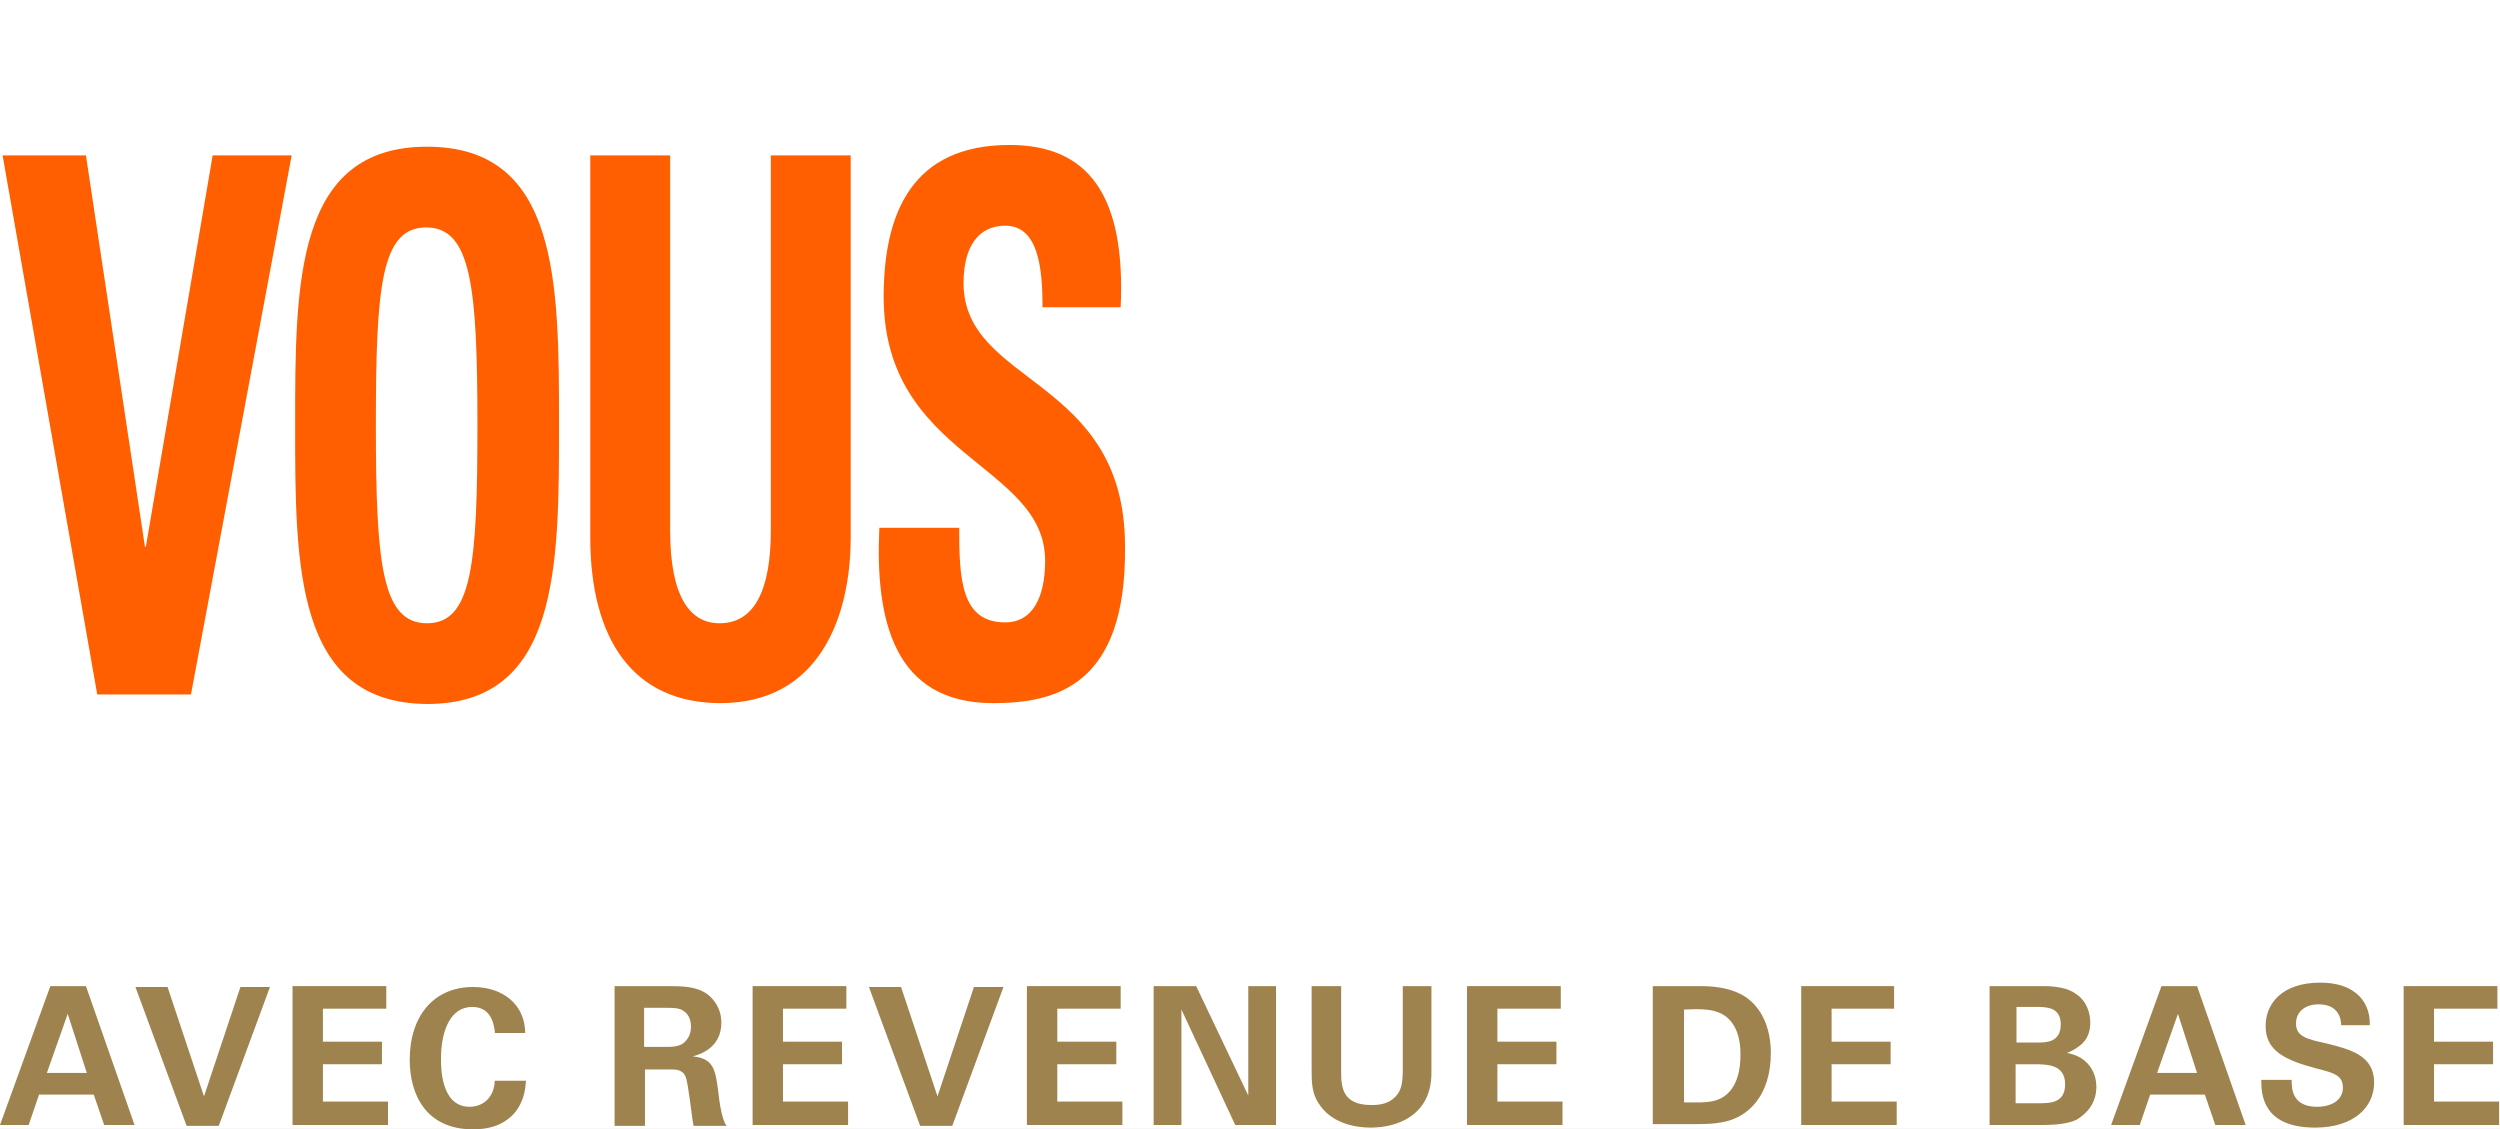
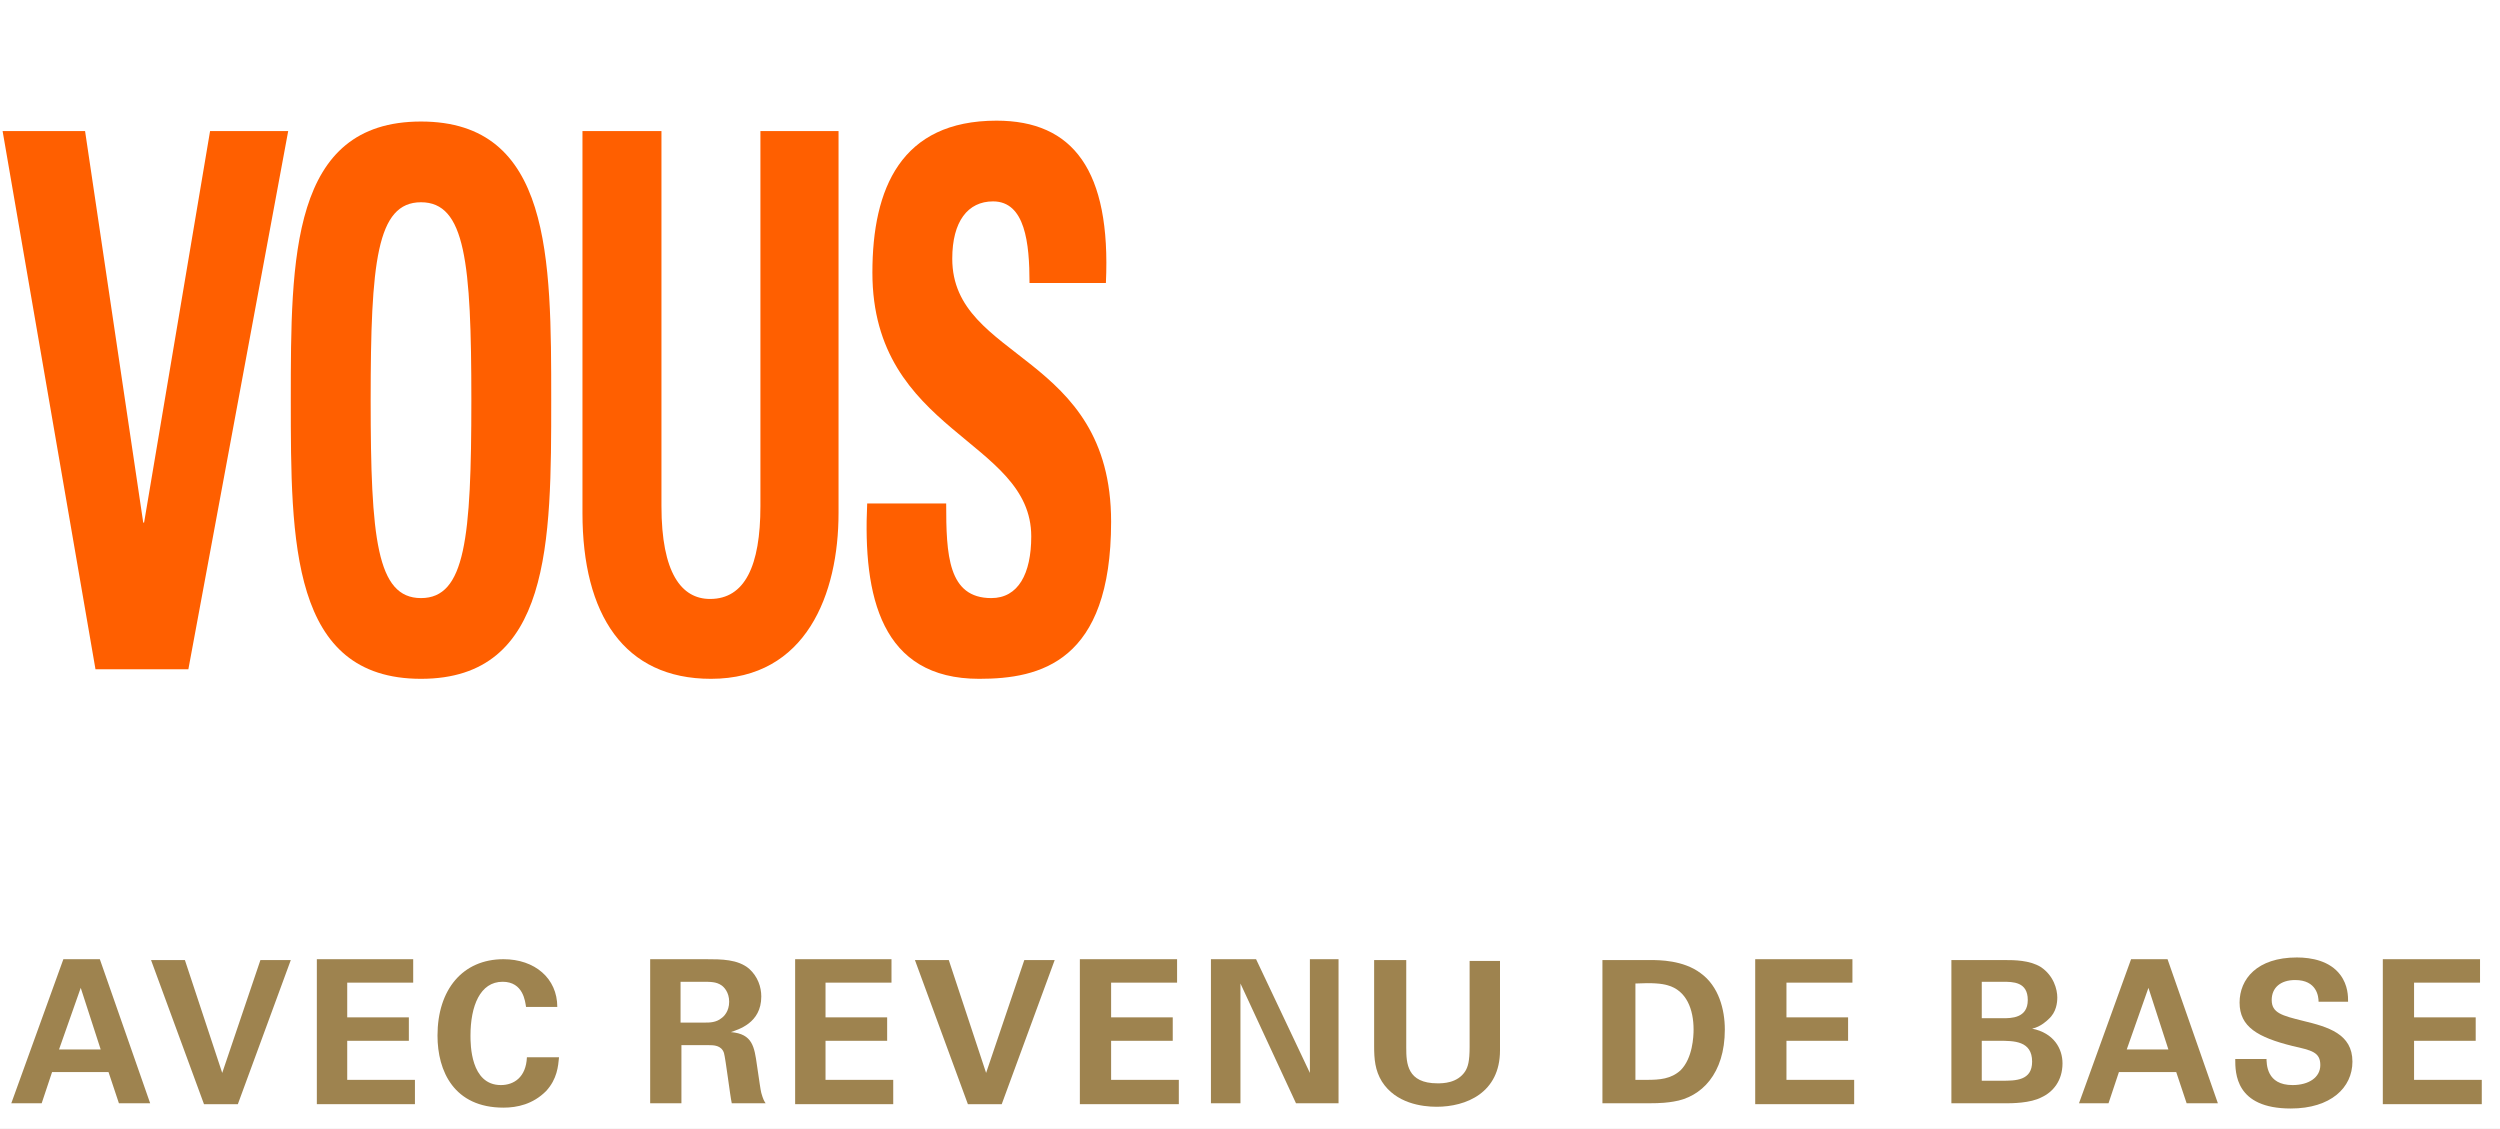
- <svg xmlns="http://www.w3.org/2000/svg" version="1.1" id="Ebene_1" x="0px" y="0px" width="288" height="130" viewBox="0 0 288 130" style="enable-background:new 0 0 288 130;" xml:space="preserve">
-   <style type="text/css">
- 	.st0{fill:#FFFFFF;}
- 	.st1{fill:#9E834F;}
- 	.st2{fill:#FF5F00;}
- </style>
-   <rect x="0" class="st0" width="288" height="130" />
+ <svg xmlns="http://www.w3.org/2000/svg" version="1.1" id="Ebene_1" x="0px" y="0px" width="288px" height="130px" viewBox="0 0 288 130" style="enable-background:new 0 0 288 130;" xml:space="preserve">
+   <rect style="fill:#FFFFFF;" width="288" height="130" />
  <g>
    <g>
-       <path class="st1" d="M9.9,113.6l5.6,16H12l-1.2-3.5H4.5l-1.2,3.5H0l5.8-16H9.9z M10,123.6l-2.2-6.8l-2.4,6.8H10z" />
-       <path class="st1" d="M19.3,113.7l4.2,12.6l4.2-12.6h3.4l-5.9,16h-3.7l-5.9-16H19.3z" />
-       <path class="st1" d="M33.8,113.6h10.7v2.6h-7.3v3.8h6.8v2.6h-6.8v4.3h7.5v2.7h-11V113.6z" />
-       <path class="st1" d="M57,118.8c-0.1-0.6-0.3-2.8-2.6-2.8c-2.5,0-3.6,2.7-3.6,6c0,1,0,5.5,3.3,5.5c1.4,0,2.8-0.9,2.9-3h3.6    c-0.1,1-0.2,2.4-1.4,3.8c-1.4,1.5-3.2,1.8-4.7,1.8c-5.5,0-7.3-4.1-7.3-8c0-5.1,2.8-8.4,7.3-8.4c3.5,0,6,2.1,6,5.3H57z" />
-       <path class="st1" d="M70.7,113.6h6.1c1.8,0,3.6,0,4.9,1.1c1,0.9,1.4,2,1.4,3.1c0,3-2.6,3.7-3.3,3.9c2.4,0.2,2.6,1.6,2.9,3.7    c0.2,1.9,0.4,2.7,0.5,3.1c0.2,0.7,0.3,0.9,0.5,1.2h-3.8c-0.2-0.9-0.6-4.9-0.9-5.6c-0.3-0.9-1.2-0.9-1.7-0.9h-3v6.5h-3.5V113.6z     M74.1,120.6h2.8c0.4,0,1.2,0,1.8-0.4c0.2-0.2,0.9-0.7,0.9-1.9c0-1.1-0.5-1.6-0.8-1.8c-0.5-0.4-1.2-0.4-2.3-0.4h-2.3V120.6z" />
-       <path class="st1" d="M86.8,113.6h10.7v2.6h-7.3v3.8h6.8v2.6h-6.8v4.3h7.5v2.7h-11V113.6z" />
-       <path class="st1" d="M103.8,113.7l4.2,12.6l4.2-12.6h3.4l-5.9,16H106l-5.9-16H103.8z" />
-       <path class="st1" d="M118.4,113.6h10.7v2.6h-7.3v3.8h6.8v2.6h-6.8v4.3h7.5v2.7h-11V113.6z" />
-       <path class="st1" d="M132.8,113.6h5l6,12.6v-12.6h3.2v16h-4.7l-6.2-13.3v13.3h-3.2V113.6z" />
-       <path class="st1" d="M154.5,113.6v9.8c0,1.8,0.1,3.9,3.5,3.9c0.6,0,2.2,0,3.1-1.4c0.3-0.5,0.5-1.1,0.5-2.7v-9.6h3.3v10    c0,4.8-3.8,6.3-7,6.3c-1.6,0-4.5-0.4-6-2.8c-0.8-1.2-0.8-2.5-0.8-3.9v-9.6H154.5z" />
-       <path class="st1" d="M169.1,113.6h10.7v2.6h-7.3v3.8h6.8v2.6h-6.8v4.3h7.5v2.7h-11V113.6z" />
-       <path class="st1" d="M190.5,113.6l5.3,0c0.9,0,3.6,0,5.5,1.4c2,1.5,2.7,4,2.7,6.3c0,4.9-2.6,7.5-5.7,8c-0.6,0.1-1.3,0.2-2.9,0.2    h-5V113.6z M194,127c0.4,0,1,0,1.4,0c1.5,0,2.7-0.1,3.7-1.1c1.4-1.4,1.4-3.7,1.4-4.5c0-2.3-0.8-4.3-2.9-4.9    c-0.7-0.2-1.6-0.3-3.6-0.2V127z" />
-       <path class="st1" d="M207.5,113.6h10.7v2.6H211v3.8h6.8v2.6H211v4.3h7.5v2.7h-11V113.6z" />
-       <path class="st1" d="M229.1,113.6h6c0.9,0,2.7,0,3.9,0.8c1.5,0.9,1.8,2.5,1.8,3.4c0,0.6-0.1,1.6-0.9,2.4c-0.1,0.1-0.9,0.8-1.8,1.1    v0c2.4,0.4,3.4,2.2,3.4,3.9c0,1.9-1.1,3.1-2.3,3.8c-1.2,0.6-3.4,0.6-4,0.6h-6V113.6z M232.3,120.1h2.4c1,0,2.7,0,2.7-2.1    c0-2-1.7-2-2.8-2h-2.3V120.1z M232.3,127.1h2.3c1.6,0,3.3,0,3.3-2.2c0-2.3-2.1-2.3-3.7-2.3h-2V127.1z" />
-       <path class="st1" d="M253.1,113.6l5.6,16h-3.5l-1.2-3.5h-6.3l-1.2,3.5h-3.3l5.8-16H253.1z M253.1,123.6l-2.2-6.8l-2.4,6.8H253.1z" />
-       <path class="st1" d="M264,124.5c0,0.8,0,3,2.9,3c1.9,0,3-0.9,3-2.2c0-1.4-1-1.7-3-2.2c-3.8-1-5.9-2.1-5.9-4.9c0-2.6,1.9-5,6.3-5    c1.7,0,3.6,0.4,4.8,1.9c0.9,1.2,0.9,2.4,0.9,3h-3.3c0-0.6-0.2-2.4-2.6-2.4c-1.6,0-2.6,0.9-2.6,2.2c0,1.5,1.2,1.8,3.5,2.3    c2.8,0.7,5.5,1.4,5.5,4.5c0,2.9-2.4,5.2-6.8,5.2c-6.1,0-6.2-3.9-6.2-5.5H264z" />
-       <path class="st1" d="M277,113.6h10.7v2.6h-7.3v3.8h6.8v2.6h-6.8v4.3h7.5v2.7h-11V113.6z" />
+       <path style="fill:#FF5F00;" d="M0.3,15.1h9.5l6.7,45.1h0.1l7.6-45.1h9L21.7,77.1H11L0.3,15.1z" />
+       <path style="fill:#FF5F00;" d="M33.5,46.1c0-16.4,0-32.1,15-32.1s15,15.7,15,32.1c0,16.3,0,32.1-15,32.1S33.5,62.4,33.5,46.1z     M54.3,46.1c0-15.9-0.7-22.8-5.8-22.8s-5.8,6.9-5.8,22.8s0.7,22.8,5.8,22.8S54.3,62,54.3,46.1z" />
+       <path style="fill:#FF5F00;" d="M96.6,15.1v44c0,9.3-3.7,19.1-14.7,19.1c-10,0-14.8-7.4-14.8-19.1v-44h9.1v43.2    c0,7.7,2.3,10.7,5.6,10.7c4,0,5.8-3.8,5.8-10.7V15.1H96.6z" />
+       <path style="fill:#FF5F00;" d="M112.8,78.2c-11.3,0-13.4-9.5-12.9-20.2h9.1c0,5.9,0.2,10.9,5.2,10.9c3.1,0,4.6-2.8,4.6-7.1    c0-11.2-18.3-11.9-18.3-30.4c0-9.7,3.3-17.5,14.3-17.5c8.8,0,13.2,5.7,12.6,18.7h-8.8c0-4.6-0.5-9.4-4.2-9.4    c-2.9,0-4.7,2.3-4.7,6.6c0,11.8,18.3,10.8,18.3,30.3C128,76.3,119.8,78.2,112.8,78.2z" />
    </g>
  </g>
  <g>
    <g>
-       <path class="st2" d="M0.3,17.9h9.6l6.8,45.1h0.1l7.7-45.1h9.1L22,80H11.2L0.3,17.9z" />
-       <path class="st2" d="M34,49c0-16.4,0-32.1,15.2-32.1c15.2,0,15.2,15.7,15.2,32.1c0,16.3,0,32.1-15.2,32.1C34,81,34,65.2,34,49z     M55,49c0-15.9-0.7-22.8-5.9-22.8S43.3,33,43.3,49s0.7,22.8,5.9,22.8S55,64.9,55,49z" />
-       <path class="st2" d="M98,17.9v44c0,9.3-3.7,19.1-15,19.1c-10.1,0-15-7.4-15-19.1v-44h9.2v43.2c0,7.7,2.3,10.7,5.7,10.7    c4,0,5.9-3.8,5.9-10.7V17.9H98z" />
-       <path class="st2" d="M114.4,81c-11.4,0-13.6-9.5-13.1-20.2h9.2c0,5.9,0.2,10.9,5.3,10.9c3.1,0,4.6-2.8,4.6-7.1    c0-11.2-18.6-11.9-18.6-30.4c0-9.7,3.3-17.5,14.5-17.5c9,0,13.4,5.7,12.8,18.7h-9c0-4.6-0.5-9.4-4.3-9.4c-3,0-4.8,2.3-4.8,6.6    c0,11.8,18.6,10.8,18.6,30.3C129.8,79.1,121.5,81,114.4,81z" />
+       <path style="fill:#9E834F;" d="M11.5,110.5l5.8,16.6h-3.6l-1.2-3.6H6l-1.2,3.6H1.3l6-16.6H11.5z M11.6,120.9l-2.3-7.1l-2.5,7.1    H11.6z" />
+       <path style="fill:#9E834F;" d="M21.3,110.6l4.3,13l4.4-13h3.5l-6.1,16.6h-3.9l-6.1-16.6H21.3z" />
+       <path style="fill:#9E834F;" d="M36.5,110.5h11.1v2.7h-7.6v4h7.1v2.7h-7.1v4.5h7.8v2.8H36.5V110.5z" />
+       <path style="fill:#9E834F;" d="M60.6,116c-0.1-0.6-0.3-2.9-2.7-2.9c-2.6,0-3.7,2.8-3.7,6.2c0,1,0,5.7,3.5,5.7c1.5,0,2.9-0.9,3-3.2    h3.7c-0.1,1-0.2,2.5-1.5,3.9c-1.5,1.5-3.3,1.9-4.9,1.9c-5.7,0-7.6-4.2-7.6-8.3c0-5.3,2.9-8.8,7.6-8.8c3.6,0,6.2,2.2,6.2,5.5H60.6z    " />
+       <path style="fill:#9E834F;" d="M74.9,110.5h6.4c1.8,0,3.7,0,5,1.1c1,0.9,1.4,2.1,1.4,3.2c0,3.1-2.7,3.8-3.5,4.1    c2.5,0.2,2.7,1.7,3,3.8c0.3,2,0.4,2.8,0.5,3.2c0.2,0.7,0.3,0.9,0.5,1.2h-3.9c-0.2-0.9-0.7-5.1-0.9-5.8c-0.3-0.9-1.2-0.9-1.8-0.9    h-3.1v6.7h-3.6V110.5z M78.4,117.8h2.9c0.4,0,1.2,0,1.8-0.5c0.3-0.2,0.9-0.8,0.9-1.9c0-1.1-0.6-1.7-0.9-1.9    c-0.6-0.4-1.2-0.4-2.3-0.4h-2.4V117.8z" />
+       <path style="fill:#9E834F;" d="M91.6,110.5h11.1v2.7h-7.6v4h7.1v2.7h-7.1v4.5h7.8v2.8H91.6V110.5z" />
+       <path style="fill:#9E834F;" d="M109.3,110.6l4.3,13l4.4-13h3.5l-6.1,16.6h-3.9l-6.1-16.6H109.3z" />
+       <path style="fill:#9E834F;" d="M124.5,110.5h11.1v2.7H128v4h7.1v2.7H128v4.5h7.8v2.8h-11.4V110.5z" />
+       <path style="fill:#9E834F;" d="M139.5,110.5h5.2l6.2,13.1v-13.1h3.3v16.6h-4.9l-6.4-13.8v13.8h-3.4V110.5z" />
+       <path style="fill:#9E834F;" d="M162,110.6v10.1c0,1.8,0.1,4.1,3.6,4.1c0.6,0,2.3,0,3.2-1.4c0.3-0.5,0.5-1.1,0.5-2.8v-9.9h3.5V121    c0,4.9-3.9,6.5-7.3,6.5c-1.7,0-4.7-0.4-6.3-2.9c-0.8-1.3-0.9-2.6-0.9-4.1v-9.9H162z" />
+       <path style="fill:#9E834F;" d="M184.7,110.6l5.5,0c0.9,0,3.7,0,5.7,1.5c2.1,1.5,2.8,4.2,2.8,6.5c0,5.1-2.7,7.8-5.9,8.3    c-0.6,0.1-1.3,0.2-3,0.2h-5.2V110.6z M188.3,124.4c0.4,0,1,0,1.4,0c1.5,0,2.8-0.1,3.9-1.1c1.4-1.4,1.5-3.9,1.5-4.7    c0-2.3-0.8-4.5-3-5.1c-0.7-0.2-1.7-0.3-3.7-0.2V124.4z" />
+       <path style="fill:#9E834F;" d="M202.3,110.5h11.1v2.7h-7.6v4h7.1v2.7h-7.1v4.5h7.8v2.8h-11.4V110.5z" />
+       <path style="fill:#9E834F;" d="M224.8,110.6h6.2c1,0,2.8,0,4.1,0.8c1.5,1,1.9,2.6,1.9,3.5c0,0.6-0.1,1.7-1,2.5    c-0.1,0.1-0.9,0.9-1.9,1.1v0c2.5,0.5,3.5,2.3,3.5,4c0,2-1.1,3.3-2.4,3.9c-1.3,0.7-3.5,0.7-4.2,0.7h-6.2V110.6z M228.2,117.3h2.5    c1,0,2.9,0,2.9-2.1c0-2.1-1.7-2.1-2.9-2.1h-2.4V117.3z M228.2,124.5h2.4c1.6,0,3.5,0,3.5-2.2c0-2.4-2.1-2.4-3.8-2.4h-2V124.5z" />
+       <path style="fill:#9E834F;" d="M249.7,110.5l5.8,16.6h-3.6l-1.2-3.6h-6.6l-1.2,3.6h-3.4l6-16.6H249.7z M249.8,120.9l-2.3-7.1    l-2.5,7.1H249.8z" />
+       <path style="fill:#9E834F;" d="M261.1,121.8c0,0.8,0,3.2,3,3.2c1.9,0,3.2-0.9,3.2-2.3c0-1.5-1-1.7-3.2-2.2c-4-1-6.1-2.2-6.1-5    c0-2.7,2-5.2,6.6-5.2c1.7,0,3.8,0.4,5,2c0.9,1.2,0.9,2.5,0.9,3.1h-3.4c0-0.6-0.2-2.5-2.7-2.5c-1.7,0-2.7,0.9-2.7,2.3    c0,1.5,1.2,1.8,3.6,2.4c2.9,0.7,5.7,1.5,5.7,4.7c0,3-2.5,5.4-7.1,5.4c-6.4,0-6.4-4.1-6.4-5.7H261.1z" />
+       <path style="fill:#9E834F;" d="M274.6,110.5h11.1v2.7h-7.6v4h7.1v2.7h-7.1v4.5h7.8v2.8h-11.4V110.5z" />
    </g>
  </g>
</svg>
